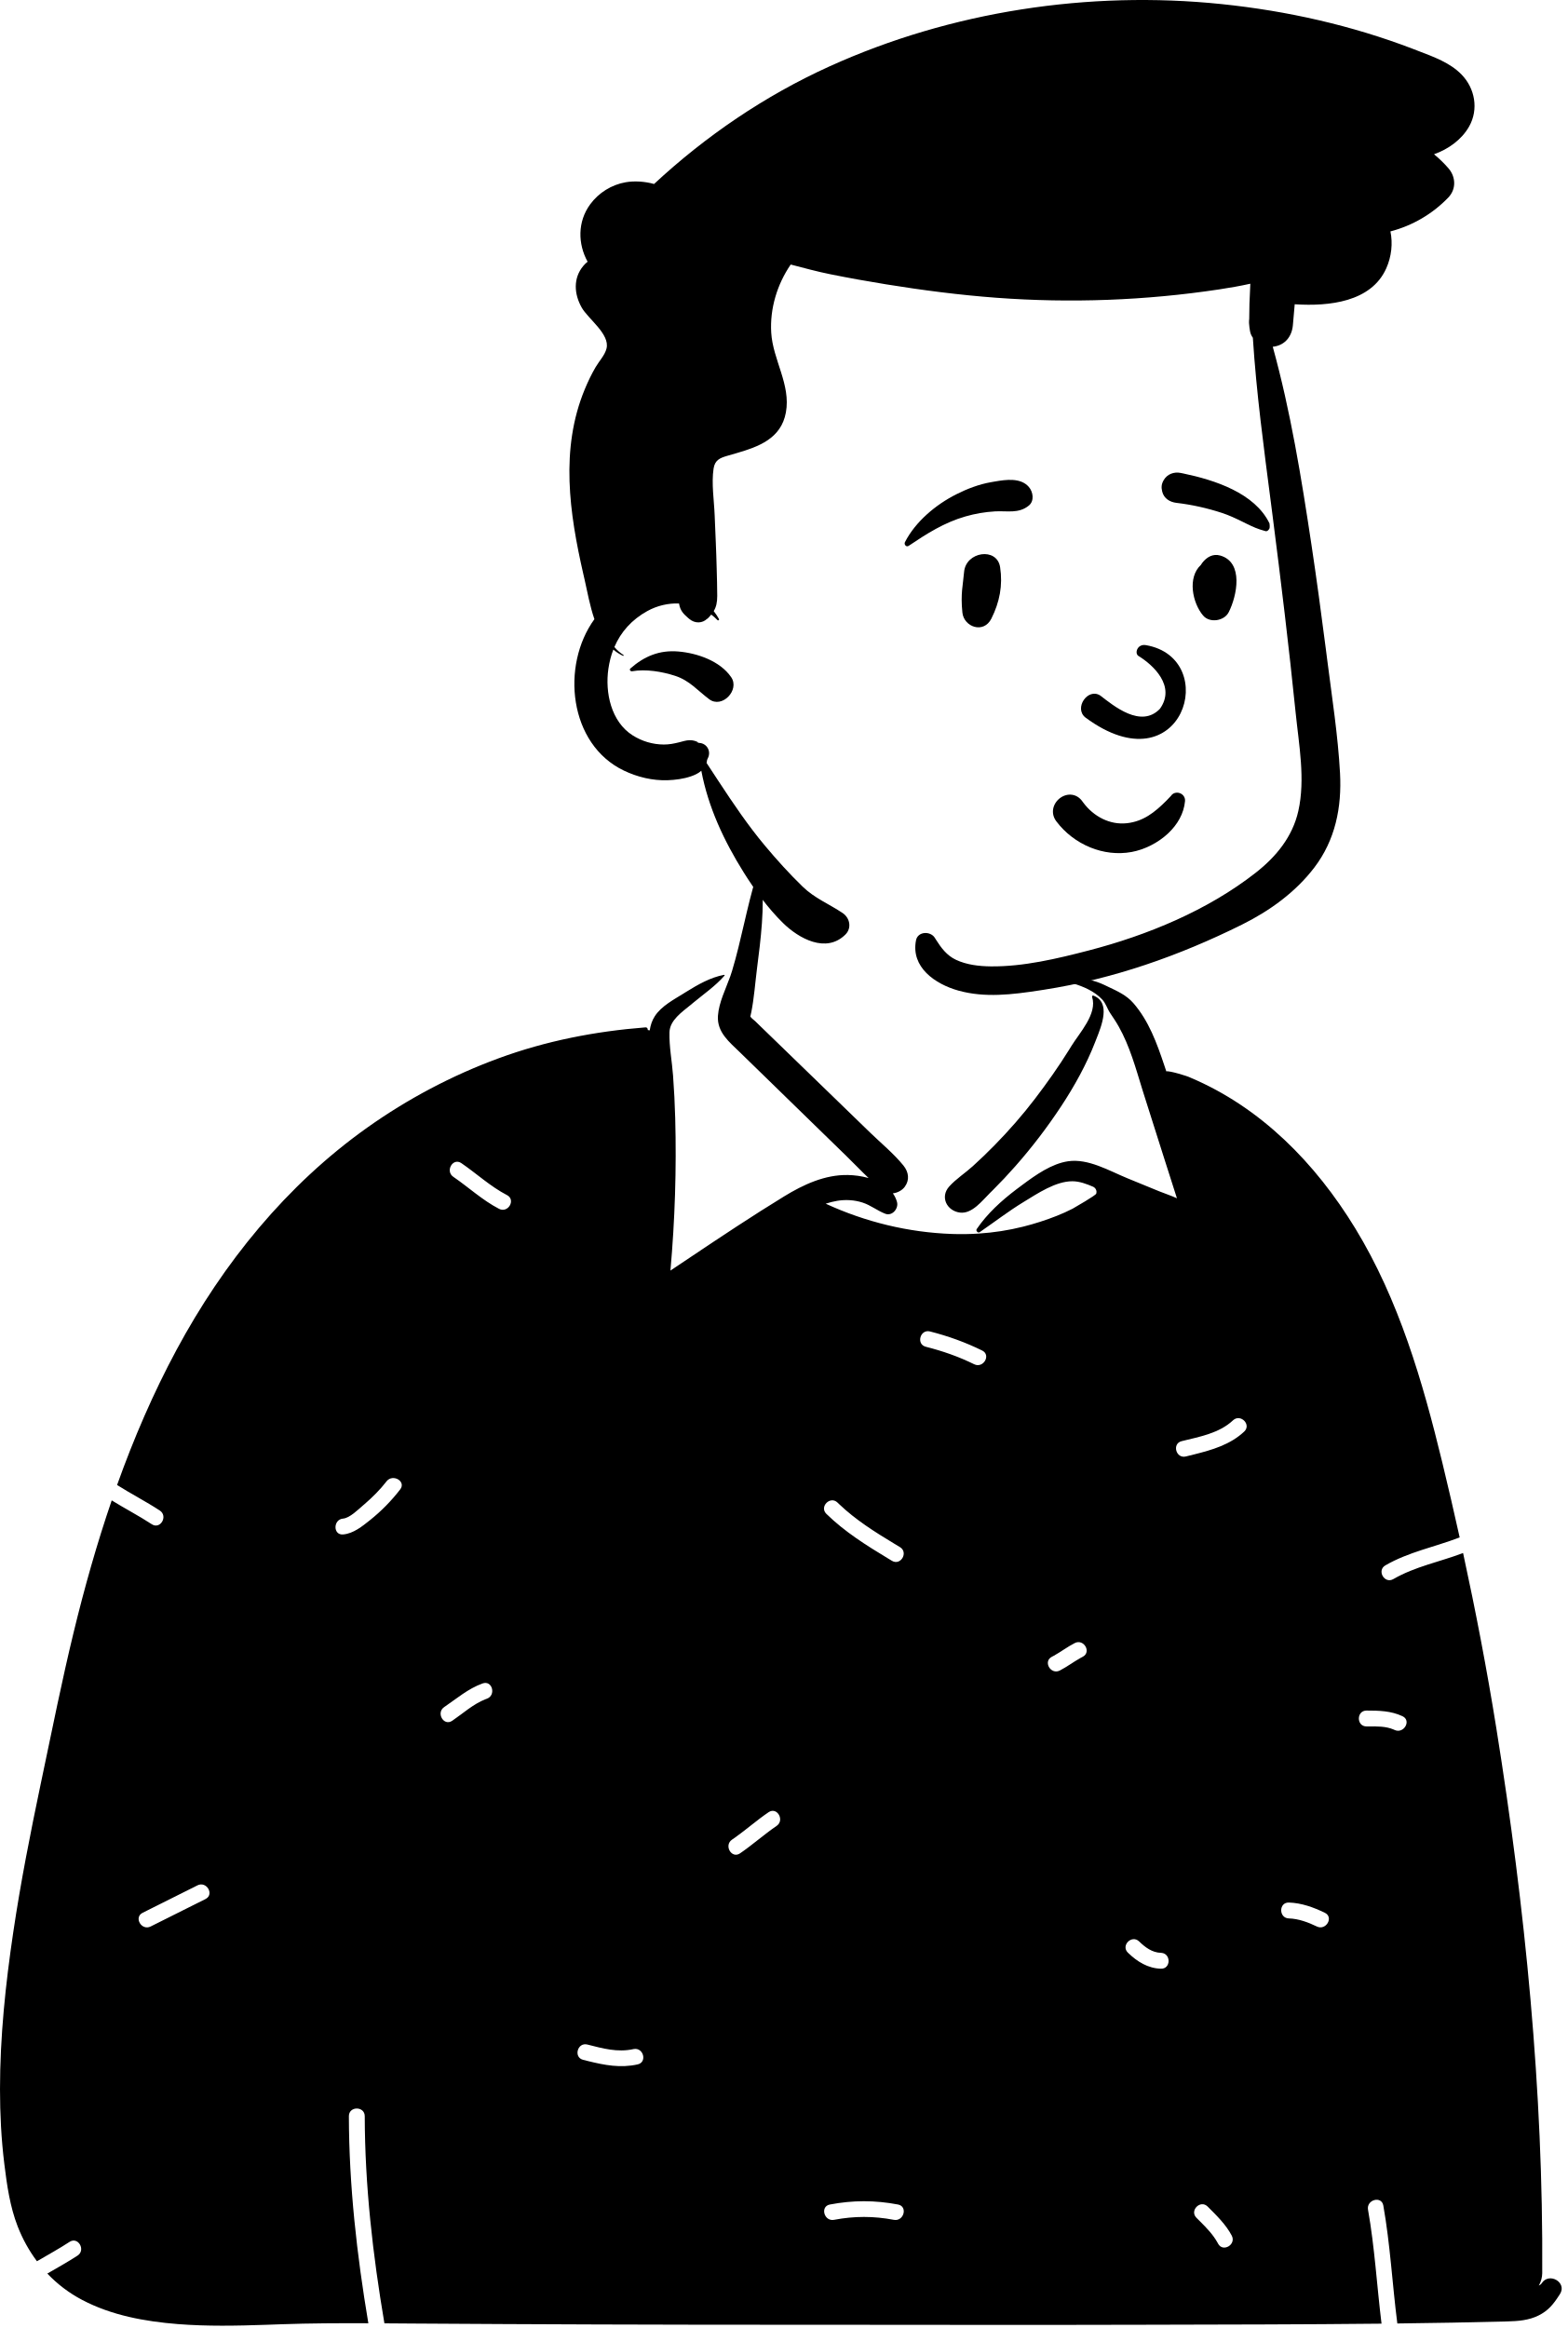
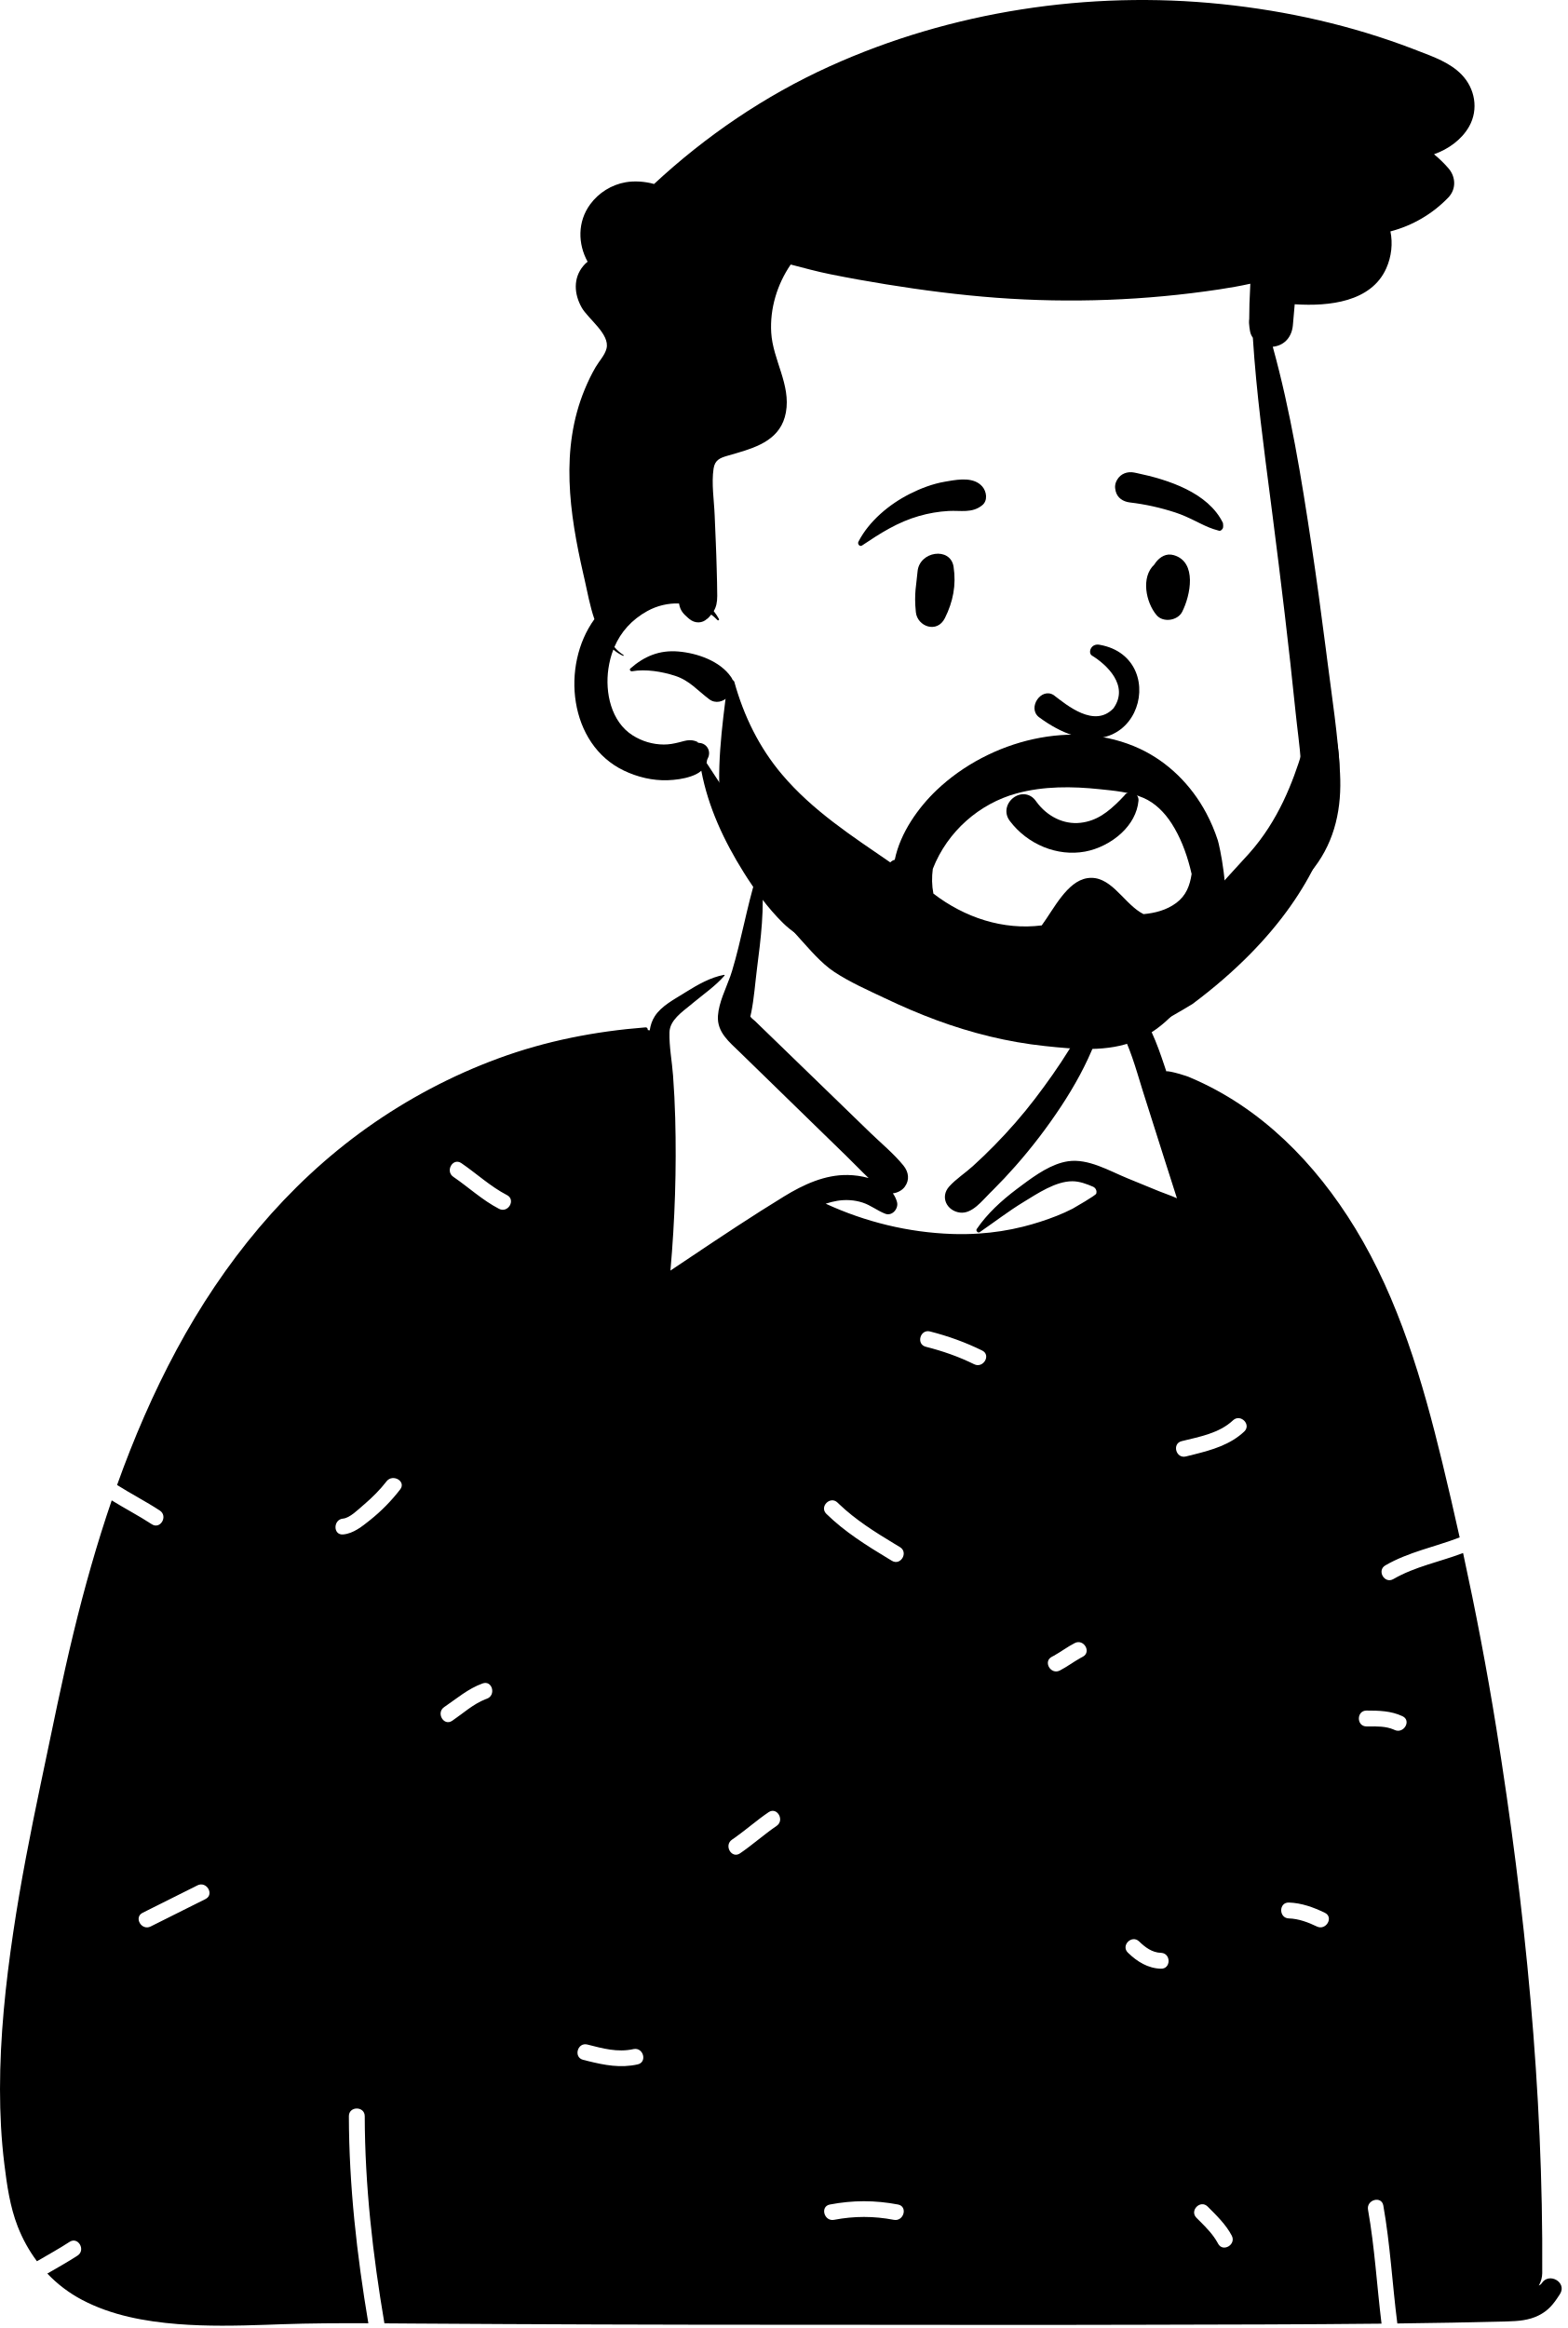
- <svg xmlns="http://www.w3.org/2000/svg" viewBox="0 0 167 248" fill="currentColor" version="1.1" xml:space="preserve" style="fill-rule:evenodd;clip-rule:evenodd;stroke-linejoin:round;stroke-miterlimit:2;">
+ <svg xmlns="http://www.w3.org/2000/svg" fill="currentColor" viewBox="0 0 167 248" version="1.1" xml:space="preserve" style="fill-rule:evenodd;clip-rule:evenodd;stroke-linejoin:round;stroke-miterlimit:2;">
  <g transform="matrix(1,0,0,1,-32.9576,54.0028)">
    <clipPath id="_clip1">
      <path d="M113.516,39.415C113.62,39.077 114.066,39.172 114.099,39.493C114.435,42.68 114.013,46.011 113.607,49.177C113.413,50.705 113.301,52.295 113.005,53.801C112.967,53.962 112.931,54.125 112.897,54.286C112.994,54.459 113.282,54.653 113.419,54.786L114.015,55.366L115.211,56.524C117.549,58.789 119.888,61.057 122.227,63.323L125.66,66.652C126.837,67.793 128.174,68.886 129.207,70.158C129.767,70.849 129.894,71.696 129.342,72.436C129.07,72.802 128.58,73.068 128.083,73.123C128.277,73.394 128.427,73.7 128.522,74.041C128.717,74.734 128.016,75.585 127.27,75.296C126.423,74.97 125.723,74.387 124.861,74.108C123.991,73.825 123.045,73.77 122.142,73.922C121.728,73.992 121.322,74.095 120.927,74.226C125.155,76.173 129.729,77.291 134.394,77.451C135.344,77.483 136.293,77.471 137.237,77.407C138.826,77.304 140.404,77.063 141.955,76.674C143.174,76.367 144.38,75.983 145.551,75.518C146.125,75.289 146.694,75.038 147.243,74.753L147.291,74.724C147.415,74.647 149.711,73.344 149.751,73.149C149.791,72.953 149.791,72.885 149.716,72.714C149.666,72.601 149.572,72.505 149.434,72.427C148.725,72.123 147.99,71.841 147.216,71.836C145.432,71.825 143.487,73.144 142.012,74.043C140.392,75.03 138.902,76.183 137.343,77.253C137.307,77.278 137.267,77.289 137.229,77.289C137.064,77.289 136.912,77.086 137.017,76.927C138.135,75.281 139.643,73.911 141.221,72.714L141.857,72.238C143.302,71.16 144.992,69.966 146.749,69.706C148.901,69.388 151.149,70.731 153.07,71.517L156.471,72.91C157.077,73.157 157.737,73.368 158.347,73.649L156.922,69.188C156.21,66.957 155.499,64.725 154.796,62.492L154.659,62.055C153.959,59.788 153.315,57.43 152.148,55.359C151.87,54.863 151.551,54.395 151.236,53.924C150.908,53.436 150.786,52.897 150.374,52.461C149.559,51.597 148.39,51.09 147.274,50.758C147.002,50.678 147.083,50.319 147.338,50.291C148.483,50.17 149.574,50.437 150.609,50.92L151.039,51.126C152.017,51.589 152.971,52.019 153.697,52.85C155.353,54.748 156.213,57.138 157.003,59.496L157.215,60.129C157.51,60.032 159.52,60.645 159.771,60.791C167.303,63.976 173.104,69.906 177.347,76.855C181.994,84.47 184.525,93.172 186.615,101.782C187.259,104.44 187.876,107.105 188.469,109.777C185.829,110.793 183.024,111.324 180.553,112.755C179.612,113.301 180.462,114.762 181.406,114.215C183.72,112.875 186.356,112.38 188.833,111.439C190.176,117.623 191.371,123.842 192.372,130.086C195.446,149.252 197.387,168.73 197.265,188.157C197.263,188.586 197.136,189.066 196.901,189.478C197.039,189.41 197.147,189.33 197.208,189.233C197.987,188.009 199.941,189.144 199.158,190.374L199.043,190.552C198.455,191.46 197.906,192.153 196.872,192.665C195.83,193.181 194.702,193.267 193.553,193.297C189.647,193.4 185.737,193.467 181.827,193.515C181.291,189.331 181.073,185.107 180.334,180.947C180.144,179.877 178.515,180.331 178.704,181.396C179.418,185.413 179.646,189.491 180.144,193.535C171.784,193.625 163.42,193.627 155.066,193.65C143.745,193.683 132.426,193.66 121.106,193.653L116.254,193.652C103.177,193.652 90.099,193.61 77.022,193.523L73.912,193.501C72.675,186.205 71.833,178.847 71.817,171.432C71.815,170.345 70.124,170.343 70.127,171.432C70.142,178.838 70.975,186.198 72.201,193.492C69.105,193.478 66.01,193.489 62.913,193.599L61.337,193.655C58.184,193.763 55.024,193.83 51.877,193.578C48.382,193.297 44.848,192.655 41.715,191.008C40.304,190.265 39.061,189.316 38,188.199C39.079,187.571 40.174,186.968 41.219,186.284C42.126,185.691 41.28,184.226 40.366,184.824C39.239,185.562 38.055,186.204 36.895,186.886C36.055,185.765 35.366,184.52 34.842,183.178C34.016,181.058 33.697,178.777 33.42,176.533C33.093,173.889 32.958,171.223 32.958,168.561C32.958,162.96 33.547,157.376 34.369,151.843C35.155,146.542 36.194,141.284 37.293,136.042L37.443,135.328C38.527,130.175 39.56,125.007 40.802,119.891C41.951,115.159 43.278,110.45 44.86,105.832C46.268,106.703 47.742,107.465 49.128,108.372C50.041,108.97 50.889,107.506 49.981,106.912C48.502,105.944 46.925,105.139 45.432,104.193C47.201,99.248 49.278,94.418 51.767,89.792C56.753,80.529 63.471,72.242 72.076,66.125C76.384,63.065 81.11,60.561 86.073,58.739C91.132,56.879 96.376,55.86 101.738,55.442C101.891,55.43 101.977,55.571 101.971,55.702L101.968,55.727L102.18,55.761C102.258,55.23 102.418,54.717 102.725,54.245C103.422,53.172 104.744,52.483 105.801,51.823L106.051,51.667C107.308,50.888 108.634,50.12 110.096,49.847C110.147,49.839 110.178,49.891 110.144,49.932C109.18,51.037 107.948,51.882 106.818,52.817L106.558,53.034C105.622,53.805 104.316,54.679 104.282,55.968C104.242,57.485 104.552,59.064 104.664,60.577C104.776,62.086 104.854,63.593 104.894,65.107C105.04,70.528 104.865,75.951 104.385,81.351L106.506,79.931C109.807,77.72 113.119,75.516 116.499,73.446C118.545,72.193 120.843,71.122 123.294,71.17C123.98,71.183 124.756,71.282 125.499,71.494C124.699,70.735 123.932,69.928 123.148,69.165C121.857,67.907 120.566,66.65 119.275,65.394L115.554,61.767L111.83,58.14C110.677,57.014 109.325,55.976 109.447,54.201C109.547,52.785 110.267,51.375 110.759,50.01C110.829,49.813 110.892,49.619 110.951,49.427C111.945,46.125 112.508,42.703 113.516,39.415ZM161.62,181.061C160.85,180.29 159.655,181.485 160.425,182.256L160.832,182.662C161.512,183.341 162.187,184.041 162.658,184.88L162.727,185.007C163.234,185.97 164.693,185.116 164.186,184.153C163.559,182.963 162.561,182.003 161.62,181.061ZM128.634,180.843C126.183,180.375 123.821,180.375 121.37,180.843C120.303,181.047 120.755,182.677 121.82,182.474C123.963,182.064 126.041,182.064 128.185,182.474C129.248,182.677 129.703,181.048 128.634,180.843ZM95.534,163.8C94.48,163.533 94.03,165.163 95.085,165.43L95.605,165.561C97.371,165.997 99.054,166.323 100.889,165.917C101.937,165.686 101.513,164.095 100.481,164.279L100.44,164.287C98.742,164.662 97.177,164.216 95.534,163.8ZM154.319,152.818C153.538,152.059 152.342,153.253 153.123,154.013C154.099,154.962 155.248,155.683 156.641,155.722C157.713,155.752 157.729,154.111 156.689,154.033L156.641,154.031C155.708,154.005 154.964,153.445 154.319,152.818ZM54.849,148.302C55.822,147.815 54.967,146.356 53.996,146.842L48.155,149.764C47.181,150.25 48.036,151.709 49.007,151.224L54.849,148.302ZM170.271,148.674C169.183,148.644 169.184,150.335 170.271,150.365C171.293,150.394 172.341,150.781 173.252,151.224C174.226,151.697 175.084,150.24 174.105,149.764C172.914,149.185 171.607,148.712 170.271,148.674ZM115.694,140.511C116.588,139.903 115.744,138.437 114.841,139.051C113.608,139.888 112.492,140.878 111.28,141.741L110.946,141.973C110.052,142.581 110.897,144.046 111.8,143.433C113.143,142.519 114.35,141.424 115.694,140.511ZM178.546,128.222C177.458,128.222 177.456,129.913 178.546,129.913L178.752,129.912C179.65,129.907 180.596,129.883 181.431,130.241L181.527,130.285C182.505,130.746 183.364,129.289 182.38,128.825C181.156,128.248 179.876,128.223 178.546,128.222ZM84.684,127.014L84.826,126.961C85.842,126.596 85.404,124.962 84.376,125.331C82.828,125.887 81.624,126.939 80.281,127.851C79.386,128.459 80.23,129.924 81.134,129.311C82.291,128.525 83.367,127.529 84.684,127.014ZM148.079,122.616L148.306,122.494C149.274,121.995 148.42,120.536 147.454,121.034C146.686,121.428 146,121.954 145.247,122.372L145.019,122.494C144.052,122.992 144.906,124.452 145.873,123.954C146.64,123.559 147.326,123.034 148.079,122.616ZM122.367,106.239L122.192,106.07C121.415,105.309 120.219,106.503 120.997,107.266C122.942,109.17 125.242,110.616 127.561,112.014L127.983,112.268C128.918,112.829 129.769,111.368 128.836,110.808L128.217,110.435C126.155,109.191 124.116,107.907 122.367,106.239ZM75.596,104.66C76.251,103.809 74.826,102.976 74.16,103.777L74.136,103.807C73.454,104.693 72.645,105.495 71.799,106.227L71.639,106.363C71.136,106.792 70.219,107.71 69.512,107.771C68.436,107.862 68.426,109.554 69.512,109.461C70.606,109.368 71.548,108.597 72.376,107.937C73.579,106.976 74.656,105.88 75.596,104.66ZM165.514,98.501C166.299,97.763 165.139,96.588 164.347,97.28L164.319,97.305C162.851,98.685 160.74,99.055 158.851,99.522C157.795,99.784 158.242,101.415 159.3,101.153L160.161,100.94C162.092,100.458 164.029,99.897 165.514,98.501ZM132.041,87.836C130.987,87.568 130.537,89.198 131.592,89.466C133.385,89.922 135.083,90.511 136.744,91.329C137.717,91.807 138.574,90.35 137.598,89.869C135.81,88.989 133.972,88.327 132.041,87.836ZM149.307,52.193C149.282,52.117 149.362,52.03 149.44,52.058C151.337,52.765 150.329,55.25 149.739,56.738L149.632,57.01C148.709,59.394 147.418,61.715 146.011,63.849C144.539,66.083 142.904,68.222 141.133,70.23C140.365,71.102 139.569,71.948 138.745,72.77L138.435,73.076C137.603,73.895 136.53,75.332 135.239,75.173C133.849,75.006 133.073,73.521 134.087,72.392C134.804,71.593 135.797,70.957 136.597,70.23C137.392,69.511 138.161,68.769 138.91,68.006C140.444,66.44 141.898,64.785 143.227,63.042C144.512,61.356 145.742,59.623 146.86,57.821L147.083,57.46C147.934,56.059 149.899,53.998 149.307,52.193ZM82.107,69.904C81.207,69.288 80.36,70.753 81.254,71.364C82.897,72.487 84.343,73.848 86.122,74.772C87.074,75.267 87.921,73.849 87.009,73.331L86.975,73.313C85.197,72.389 83.75,71.027 82.107,69.904Z" />
    </clipPath>
    <g clip-path="url(#_clip1)">
      <rect x="27.958" y="34.202" width="176.382" height="164.549" />
    </g>
  </g>
-   <g transform="matrix(1,0,0,1,-47,-141.772)">
+   <g transform="matrix(1,0,0,1,-45.9576,-177.967)">
    <clipPath id="_clip2">
+       <path d="M134.31,185.049C147.267,179.169 161.963,176.939 176.097,178.402C183.073,179.123 189.957,180.669 196.509,183.181L197.083,183.403C198.7,184.025 200.444,184.644 201.673,185.911C203.103,187.384 203.504,189.612 202.482,191.432C201.688,192.845 200.259,193.86 198.736,194.401C199.273,194.841 199.782,195.331 200.259,195.878C201.064,196.796 201.125,198.104 200.259,199.008C198.59,200.752 196.425,202.014 194.093,202.618C194.354,203.884 194.213,205.286 193.651,206.547C192.038,210.169 187.496,210.601 184,210.386L183.895,210.379L183.7,212.605C183.597,213.79 182.887,214.71 181.683,214.891C181.64,214.898 181.598,214.902 181.556,214.906C183.462,221.8 184.613,228.908 185.675,235.974C186.231,239.662 186.728,243.359 187.204,247.058L187.362,248.291C187.869,252.279 188.502,256.308 188.722,260.325C188.919,263.971 188.223,267.452 185.978,270.394C183.962,273.032 181.214,275.008 178.258,276.475C171.58,279.79 164.551,282.259 157.165,283.405L156.672,283.481C153.821,283.916 150.884,284.283 148.064,283.494C145.586,282.8 142.987,281.012 143.547,278.14C143.735,277.17 145.091,277.128 145.556,277.878L145.663,278.05C146.22,278.935 146.831,279.757 147.804,280.213C148.943,280.75 150.263,280.9 151.507,280.915C154.983,280.955 158.602,280.089 161.948,279.22C168.197,277.597 174.616,274.951 179.735,270.941C181.913,269.238 183.662,267.108 184.279,264.366C185.042,260.987 184.34,257.292 183.994,253.896C183.281,246.888 182.432,239.893 181.537,232.905L181.357,231.508C180.603,225.666 179.811,219.822 179.435,213.947C179.278,213.733 179.173,213.49 179.13,213.224L179.071,212.841C179.021,212.514 179.012,212.214 179.048,211.937C179.05,210.876 179.08,209.821 179.141,208.76C179.151,208.57 179.16,208.38 179.166,208.192C178.064,208.435 176.952,208.631 175.837,208.798C167.995,209.98 160.03,210.275 152.124,209.688C148.18,209.394 144.265,208.889 140.363,208.257C138.377,207.936 136.397,207.581 134.424,207.183C132.998,206.898 131.602,206.511 130.199,206.148C128.752,208.255 127.97,210.848 128.122,213.395C128.293,216.301 130.228,218.937 129.685,221.906C129.176,224.685 126.796,225.547 124.446,226.235L123.447,226.524C122.678,226.748 122.12,226.965 121.981,227.889C121.742,229.477 122.035,231.263 122.097,232.858C122.171,234.746 122.268,236.633 122.312,238.52C122.335,239.497 122.373,240.477 122.371,241.454C122.369,242.147 122.266,242.62 121.997,243.068C122.204,243.329 122.39,243.61 122.555,243.908C122.608,244.005 122.477,244.108 122.399,244.028C122.19,243.81 121.968,243.614 121.733,243.438C121.615,243.584 121.478,243.732 121.317,243.891L121.304,243.874C120.802,244.375 120.003,244.423 119.38,243.891L119.216,243.749C118.76,243.349 118.446,243.015 118.319,242.354C118.313,242.32 118.306,242.287 118.302,242.253C117.143,242.213 115.964,242.487 114.92,243.064C113.266,243.979 112.102,245.283 111.413,246.894C111.688,247.215 112.009,247.503 112.383,247.744C112.435,247.78 112.389,247.858 112.332,247.83C111.95,247.651 111.607,247.429 111.301,247.169C111.054,247.803 110.881,248.483 110.775,249.204C110.403,251.749 111.066,254.858 113.365,256.308C114.36,256.935 115.497,257.276 116.675,257.28C117.25,257.282 117.747,257.185 118.304,257.047C118.683,256.954 119.059,256.819 119.454,256.819C119.792,256.819 120.104,256.904 120.394,257.073L120.314,257.08C120.119,257.098 120.156,257.106 120.428,257.106C121.273,257.142 121.756,258 121.368,258.747L121.317,258.862C121.306,258.885 121.297,258.904 121.29,258.92L121.259,259.118C121.256,259.136 121.253,259.156 121.25,259.176L121.238,259.216C121.236,259.222 121.233,259.228 121.231,259.235L122.498,261.168C124.052,263.534 125.64,265.89 127.448,268.05C128.716,269.566 130.059,271.051 131.479,272.427C132.755,273.664 134.285,274.26 135.73,275.232C136.501,275.748 136.727,276.828 136.026,277.523C133.968,279.567 131.054,277.943 129.366,276.282C127.769,274.708 126.39,272.814 125.2,270.918C123.09,267.547 121.41,263.963 120.675,260.072C120.369,260.353 119.978,260.528 119.583,260.666C118.79,260.94 117.918,261.054 117.081,261.084C115.478,261.137 113.872,260.748 112.429,260.059C106.558,257.259 105.696,248.872 109.285,243.927C108.801,242.522 108.531,240.999 108.237,239.7L108.104,239.119C106.62,232.632 105.623,225.802 108.254,219.446C108.593,218.626 108.973,217.827 109.423,217.062C109.784,216.447 110.405,215.792 110.576,215.092C110.957,213.556 108.609,211.941 107.925,210.721C107.12,209.291 107.006,207.602 108.102,206.293C108.242,206.129 108.394,205.976 108.559,205.844C107.519,203.958 107.471,201.587 108.84,199.727C109.74,198.501 111.113,197.643 112.613,197.383C113.53,197.225 114.633,197.284 115.64,197.567C121.158,192.442 127.454,188.16 134.31,185.049ZM113.12,249.179C114.593,247.879 116.219,247.198 118.226,247.37C120.244,247.543 122.673,248.378 123.858,250.109C124.795,251.476 122.887,253.482 121.514,252.455C120.263,251.518 119.428,250.462 117.876,249.959C116.481,249.508 114.755,249.219 113.295,249.477C113.135,249.504 112.974,249.306 113.12,249.179Z" />
+     </clipPath>
+     <g clip-path="url(#_clip2)">
+       <rect x="101.62" y="172.967" width="106.433" height="115.99" />
+     </g>
+   </g>
+   <g transform="matrix(1,0,0,1,-51.9576,-141.815)">
+     <clipPath id="_clip3">
      <path d="M163.152,232.046C161.732,231.466 160.465,230.499 159.538,229.264C159.216,228.835 159.133,228.382 159.2,227.967C159.276,227.501 159.552,227.078 159.928,226.795C160.305,226.51 160.777,226.37 161.233,226.442C161.63,226.504 162.024,226.721 162.337,227.171L162.402,227.261C162.953,228.007 163.67,228.618 164.488,229.012C165.276,229.392 166.158,229.57 167.07,229.467C168.808,229.27 170.005,228.33 171.278,227.054C171.436,226.893 171.594,226.726 171.752,226.558C171.852,226.404 171.991,226.306 172.146,226.254C172.317,226.197 172.511,226.2 172.689,226.262C172.86,226.322 173.013,226.435 173.116,226.586C173.213,226.73 173.269,226.907 173.251,227.11C173.134,228.433 172.443,229.614 171.461,230.541C170.37,231.57 168.924,232.283 167.563,232.533C166.064,232.808 164.536,232.611 163.152,232.046ZM168.271,211.638C169.866,212.608 172.297,214.87 170.581,217.275C168.56,219.396 165.652,216.964 164.218,215.865C162.89,215.013 161.396,217.204 162.629,218.2C172.986,225.871 177.19,211.892 169.077,210.497C168.184,210.344 167.853,211.338 168.271,211.638ZM149.711,202.715C149.887,200.526 153.219,200.029 153.551,202.195C153.847,204.135 153.498,205.917 152.624,207.664C151.79,209.333 149.692,208.554 149.533,207.035C149.32,204.998 149.601,204.076 149.711,202.715ZM175.076,201.746C175.541,201.137 176.211,200.721 177.015,200.956C179.526,201.69 178.786,205.256 177.904,206.992C177.425,207.935 175.876,208.174 175.176,207.344C174.035,205.99 173.489,203.287 174.939,201.954C174.979,201.885 175.023,201.816 175.076,201.746ZM152.589,193.137L152.986,193.068C154.213,192.855 155.738,192.651 156.606,193.638C157.067,194.162 157.225,195.134 156.606,195.635C155.518,196.516 154.314,196.175 153.01,196.249C151.935,196.311 150.902,196.489 149.867,196.785C147.595,197.435 145.744,198.62 143.804,199.922C143.549,200.093 143.29,199.767 143.411,199.529C144.531,197.335 146.701,195.532 148.875,194.433C150.036,193.847 151.305,193.36 152.589,193.137ZM172.787,192.154L173.091,192.216C176.394,192.907 180.687,194.287 182.251,197.533C182.311,197.992 182.248,198.091 182.196,198.155L182.179,198.176C182.137,198.231 182.104,198.307 181.905,198.369C181.849,198.356 181.794,198.342 181.737,198.327C181.02,198.139 180.453,197.88 179.904,197.612L179.308,197.318C178.617,196.979 177.92,196.653 177.181,196.412C175.605,195.897 173.983,195.535 172.337,195.341C171.98,195.299 171.636,195.179 171.365,194.972C171.107,194.776 170.911,194.505 170.821,194.144C170.705,193.677 170.738,193.324 170.989,192.903C171.177,192.586 171.446,192.367 171.756,192.241C172.071,192.113 172.43,192.083 172.787,192.154Z" />
    </clipPath>
-     <g clip-path="url(#_clip2)">
+     <g clip-path="url(#_clip3)">
      <rect x="138.38" y="187.116" width="48.895" height="50.539" />
    </g>
  </g>
-   <g transform="matrix(1,0,0,1,-45.9576,-177.967)">
-     <clipPath id="_clip3">
-       <path d="M134.31,185.049C147.267,179.169 161.963,176.939 176.097,178.402C183.073,179.123 189.957,180.669 196.509,183.181L197.083,183.403C198.7,184.025 200.444,184.644 201.673,185.911C203.103,187.384 203.504,189.612 202.482,191.432C201.688,192.845 200.259,193.86 198.736,194.401C199.273,194.841 199.782,195.331 200.259,195.878C201.064,196.796 201.125,198.104 200.259,199.008C198.59,200.752 196.425,202.014 194.093,202.618C194.354,203.884 194.213,205.286 193.651,206.547C192.038,210.169 187.496,210.601 184,210.386L183.895,210.379L183.7,212.605C183.597,213.79 182.887,214.71 181.683,214.891C181.64,214.898 181.598,214.902 181.556,214.906C183.462,221.8 184.613,228.908 185.675,235.974C186.231,239.662 186.728,243.359 187.204,247.058L187.362,248.291C187.869,252.279 188.502,256.308 188.722,260.325C188.919,263.971 188.223,267.452 185.978,270.394C183.962,273.032 181.214,275.008 178.258,276.475C171.58,279.79 164.551,282.259 157.165,283.405L156.672,283.481C153.821,283.916 150.884,284.283 148.064,283.494C145.586,282.8 142.987,281.012 143.547,278.14C143.735,277.17 145.091,277.128 145.556,277.878L145.663,278.05C146.22,278.935 146.831,279.757 147.804,280.213C148.943,280.75 150.263,280.9 151.507,280.915C154.983,280.955 158.602,280.089 161.948,279.22C168.197,277.597 174.616,274.951 179.735,270.941C181.913,269.238 183.662,267.108 184.279,264.366C185.042,260.987 184.34,257.292 183.994,253.896C183.281,246.888 182.432,239.893 181.537,232.905L181.357,231.508C180.603,225.666 179.811,219.822 179.435,213.947C179.278,213.733 179.173,213.49 179.13,213.224L179.071,212.841C179.021,212.514 179.012,212.214 179.048,211.937C179.05,210.876 179.08,209.821 179.141,208.76C179.151,208.57 179.16,208.38 179.166,208.192C178.064,208.435 176.952,208.631 175.837,208.798C167.995,209.98 160.03,210.275 152.124,209.688C148.18,209.394 144.265,208.889 140.363,208.257C138.377,207.936 136.397,207.581 134.424,207.183C132.998,206.898 131.602,206.511 130.199,206.148C128.752,208.255 127.97,210.848 128.122,213.395C128.293,216.301 130.228,218.937 129.685,221.906C129.176,224.685 126.796,225.547 124.446,226.235L123.447,226.524C122.678,226.748 122.12,226.965 121.981,227.889C121.742,229.477 122.035,231.263 122.097,232.858C122.171,234.746 122.268,236.633 122.312,238.52C122.335,239.497 122.373,240.477 122.371,241.454C122.369,242.147 122.266,242.62 121.997,243.068C122.204,243.329 122.39,243.61 122.555,243.908C122.608,244.005 122.477,244.108 122.399,244.028C122.19,243.81 121.968,243.614 121.733,243.438C121.615,243.584 121.478,243.732 121.317,243.891L121.304,243.874C120.802,244.375 120.003,244.423 119.38,243.891L119.216,243.749C118.76,243.349 118.446,243.015 118.319,242.354C118.313,242.32 118.306,242.287 118.302,242.253C117.143,242.213 115.964,242.487 114.92,243.064C113.266,243.979 112.102,245.283 111.413,246.894C111.688,247.215 112.009,247.503 112.383,247.744C112.435,247.78 112.389,247.858 112.332,247.83C111.95,247.651 111.607,247.429 111.301,247.169C111.054,247.803 110.881,248.483 110.775,249.204C110.403,251.749 111.066,254.858 113.365,256.308C114.36,256.935 115.497,257.276 116.675,257.28C117.25,257.282 117.747,257.185 118.304,257.047C118.683,256.954 119.059,256.819 119.454,256.819C119.792,256.819 120.104,256.904 120.394,257.073L120.314,257.08C120.119,257.098 120.156,257.106 120.428,257.106C121.273,257.142 121.756,258 121.368,258.747L121.317,258.862C121.306,258.885 121.297,258.904 121.29,258.92L121.259,259.118C121.256,259.136 121.253,259.156 121.25,259.176L121.238,259.216C121.236,259.222 121.233,259.228 121.231,259.235L122.498,261.168C124.052,263.534 125.64,265.89 127.448,268.05C128.716,269.566 130.059,271.051 131.479,272.427C132.755,273.664 134.285,274.26 135.73,275.232C136.501,275.748 136.727,276.828 136.026,277.523C133.968,279.567 131.054,277.943 129.366,276.282C127.769,274.708 126.39,272.814 125.2,270.918C123.09,267.547 121.41,263.963 120.675,260.072C120.369,260.353 119.978,260.528 119.583,260.666C118.79,260.94 117.918,261.054 117.081,261.084C115.478,261.137 113.872,260.748 112.429,260.059C106.558,257.259 105.696,248.872 109.285,243.927C108.801,242.522 108.531,240.999 108.237,239.7L108.104,239.119C106.62,232.632 105.623,225.802 108.254,219.446C108.593,218.626 108.973,217.827 109.423,217.062C109.784,216.447 110.405,215.792 110.576,215.092C110.957,213.556 108.609,211.941 107.925,210.721C107.12,209.291 107.006,207.602 108.102,206.293C108.242,206.129 108.394,205.976 108.559,205.844C107.519,203.958 107.471,201.587 108.84,199.727C109.74,198.501 111.113,197.643 112.613,197.383C113.53,197.225 114.633,197.284 115.64,197.567C121.158,192.442 127.454,188.16 134.31,185.049ZM113.12,249.179C114.593,247.879 116.219,247.198 118.226,247.37C120.244,247.543 122.673,248.378 123.858,250.109C124.795,251.476 122.887,253.482 121.514,252.455C120.263,251.518 119.428,250.462 117.876,249.959C116.481,249.508 114.755,249.219 113.295,249.477C113.135,249.504 112.974,249.306 113.12,249.179Z" />
-     </clipPath>
-     <g clip-path="url(#_clip3)">
-       <rect x="101.62" y="172.967" width="106.433" height="115.99" />
+   <g transform="matrix(1,0,0,1,-306.958,-140.043)">
+     <g transform="matrix(0.915173,0,0,1,287.871,37.2699)">
+       <clipPath id="_clip4">
+         <path d="M129.449,195.329C131.159,191.32 134.893,188.374 139.191,187.297C142.347,186.508 145.66,186.533 148.877,186.846C150.563,187.009 152.371,187.142 153.96,187.768C155.317,188.304 156.422,189.315 157.253,190.502C158.243,191.909 158.916,193.519 159.389,195.169C159.456,195.404 159.519,195.64 159.578,195.878C159.372,197.123 158.936,198.183 157.783,198.966C156.658,199.73 155.316,200.043 153.978,200.154C153.846,200.091 153.72,200.026 153.603,199.96C151.518,198.765 150.051,195.943 147.419,196.325C145.07,196.666 143.524,199.623 142.127,201.356C137.644,201.879 133.163,200.531 129.515,197.967C129.33,197.089 129.319,196.203 129.449,195.329ZM162.625,192.288C162.266,191.281 161.814,190.306 161.279,189.387C159.509,186.349 156.791,183.928 153.565,182.545C145.934,179.276 136.06,181.58 129.897,186.941C127.792,188.774 125.663,191.467 125.019,194.364C124.827,194.402 124.646,194.502 124.496,194.643C120.044,191.838 115.458,189.14 111.87,185.253C109.264,182.428 107.452,179.085 106.342,175.412C106.252,175.11 105.764,175.154 105.779,175.489C105.783,175.567 105.787,175.645 105.792,175.723C105.745,175.579 105.526,175.653 105.509,175.793C104.912,180.255 104.165,184.986 104.853,189.472C105.264,192.148 106.479,194.107 108.104,196.223C109.845,198.491 111.815,200.6 113.83,202.623C115.109,203.907 116.444,205.388 118.01,206.33C119.831,207.424 121.896,208.255 123.839,209.099C125.816,209.961 127.823,210.756 129.867,211.446C133.954,212.83 138.178,213.786 142.476,214.205C145.917,214.539 149.85,214.903 153.148,213.608C155.675,212.616 157.715,210.822 159.334,208.664C161.095,206.313 162.488,203.636 163.258,200.812C164.058,197.879 162.793,192.76 162.625,192.288Z" />
+       </clipPath>
+       <g clip-path="url(#_clip4)">
+         <rect x="99.577" y="170.21" width="68.944" height="49.311" />
+       </g>
    </g>
+     <path d="M440,231C446.405,223.869 446.07,214.276 448,216C450.559,218.286 452.698,233.036 434,247C433.729,247.202 428.4,250.258 428.127,250.364C418.06,254.265 436.168,235.266 440,231Z" />
  </g>
</svg>
